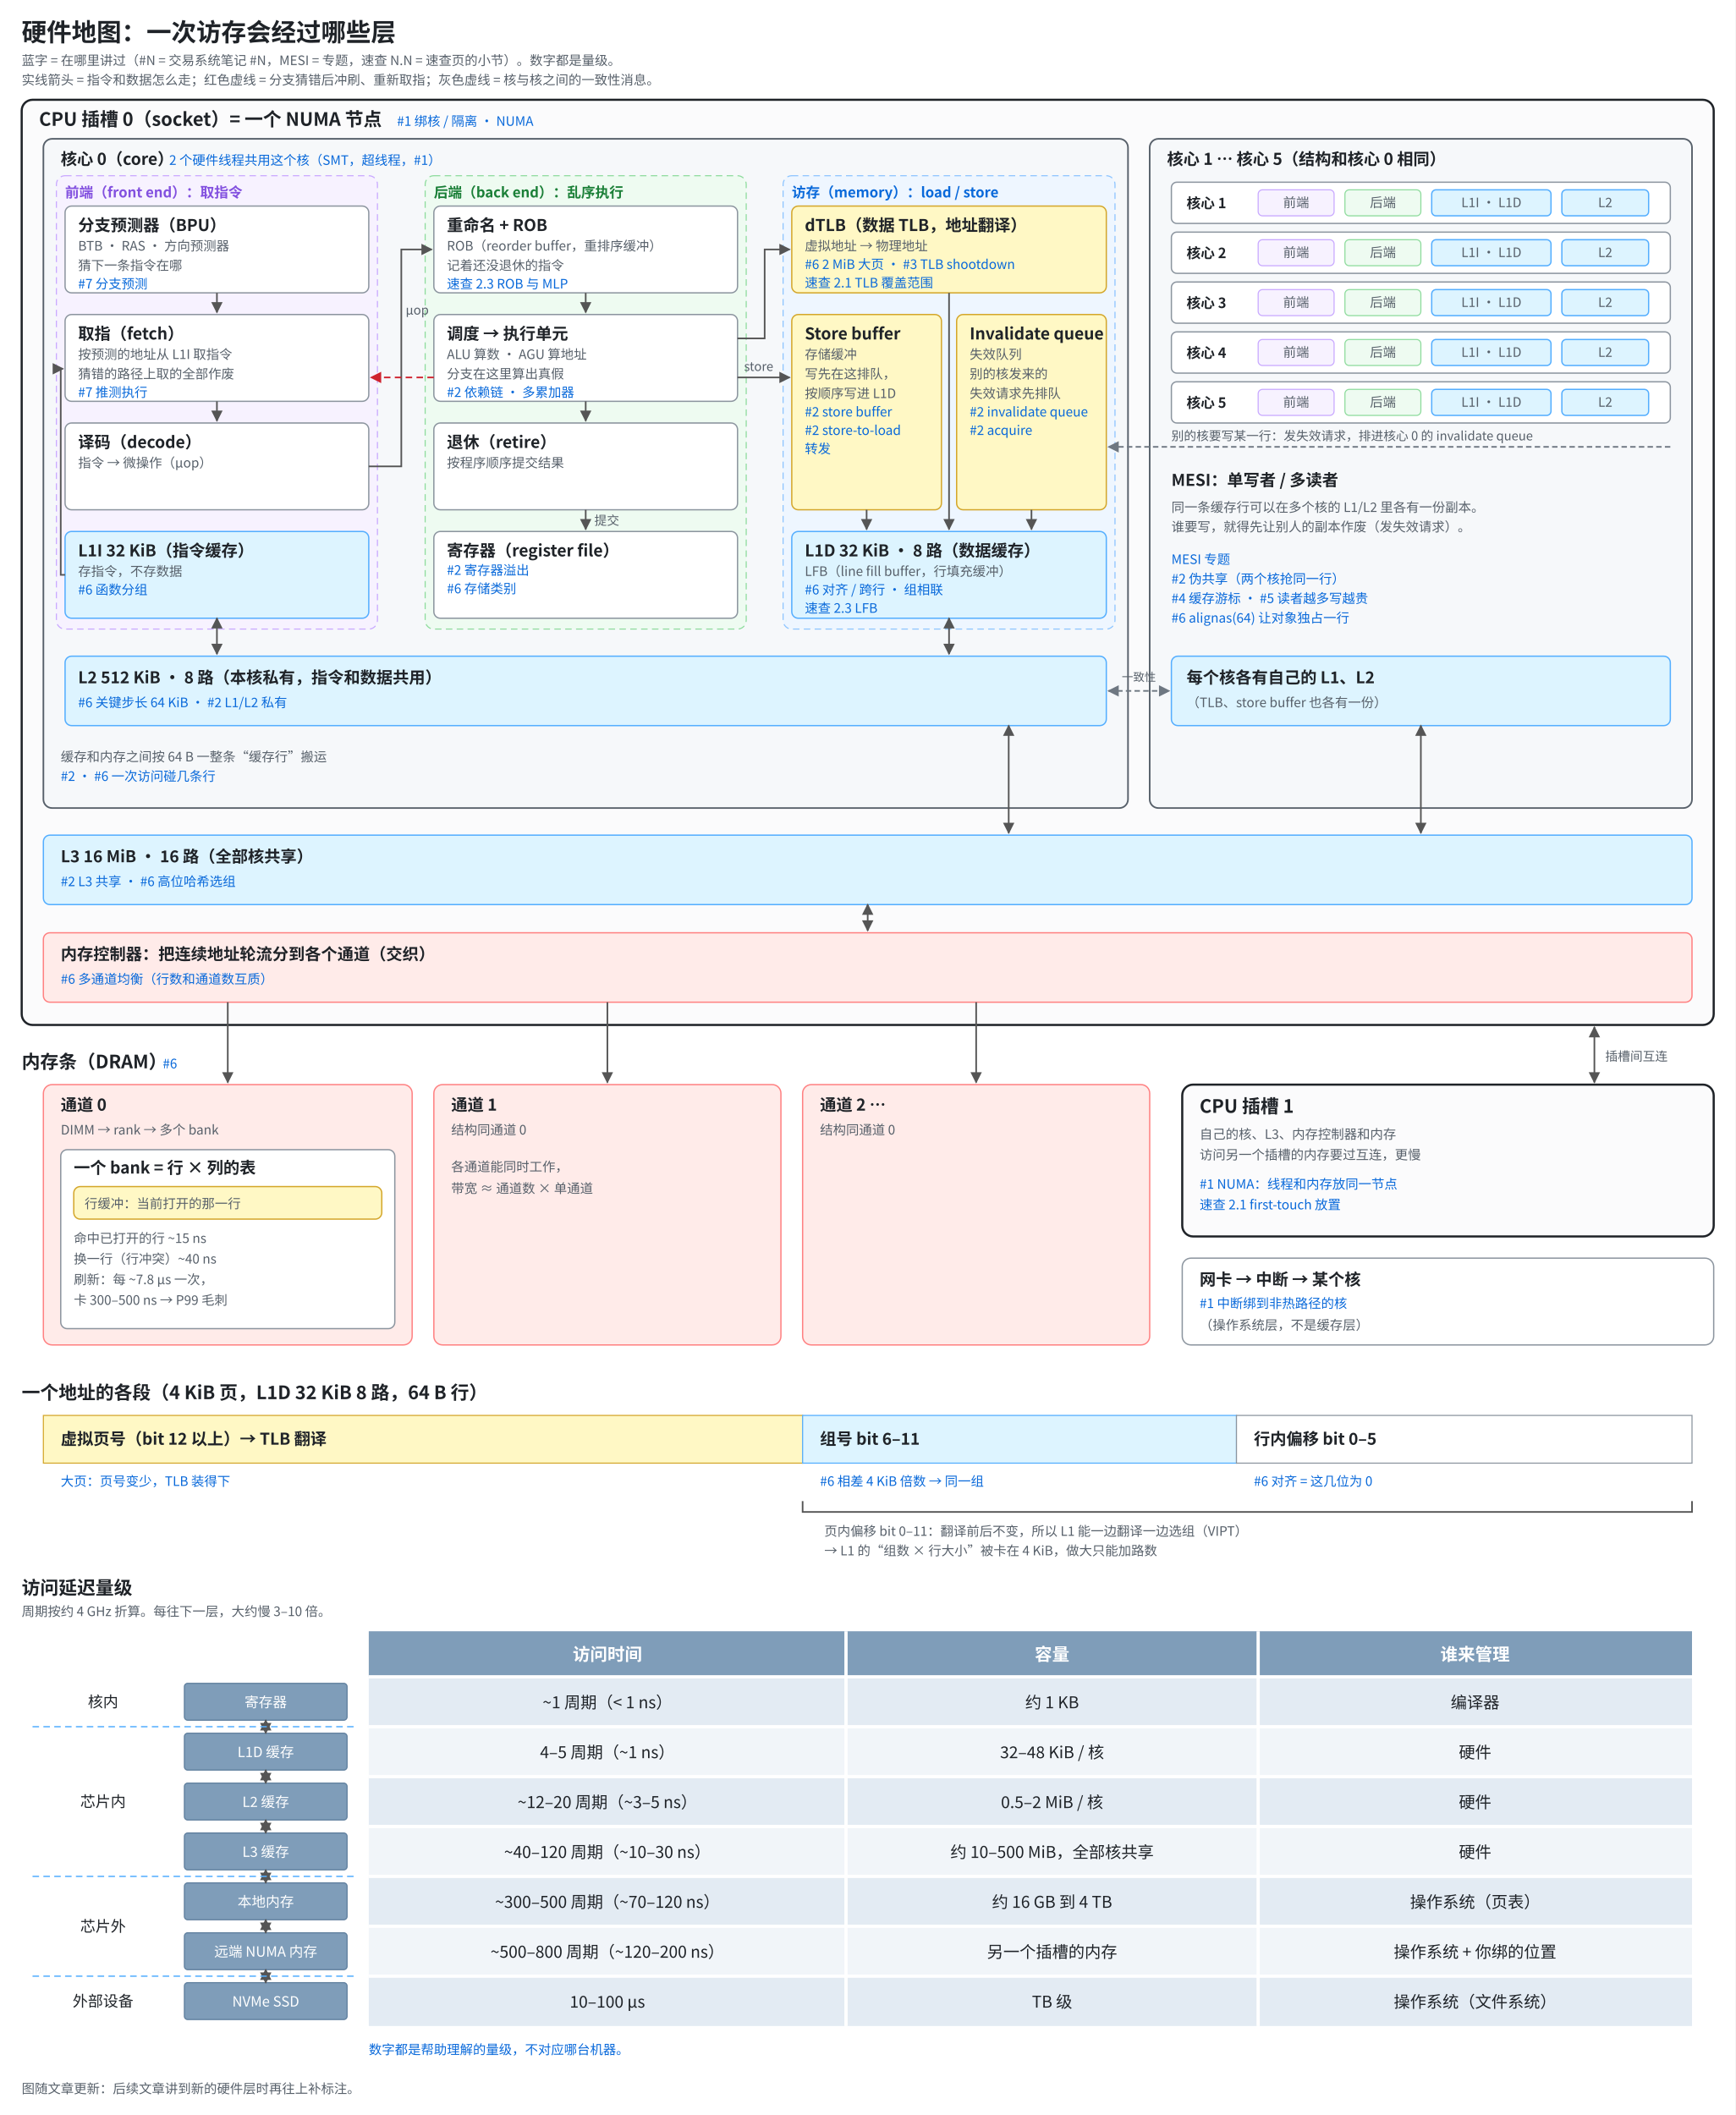
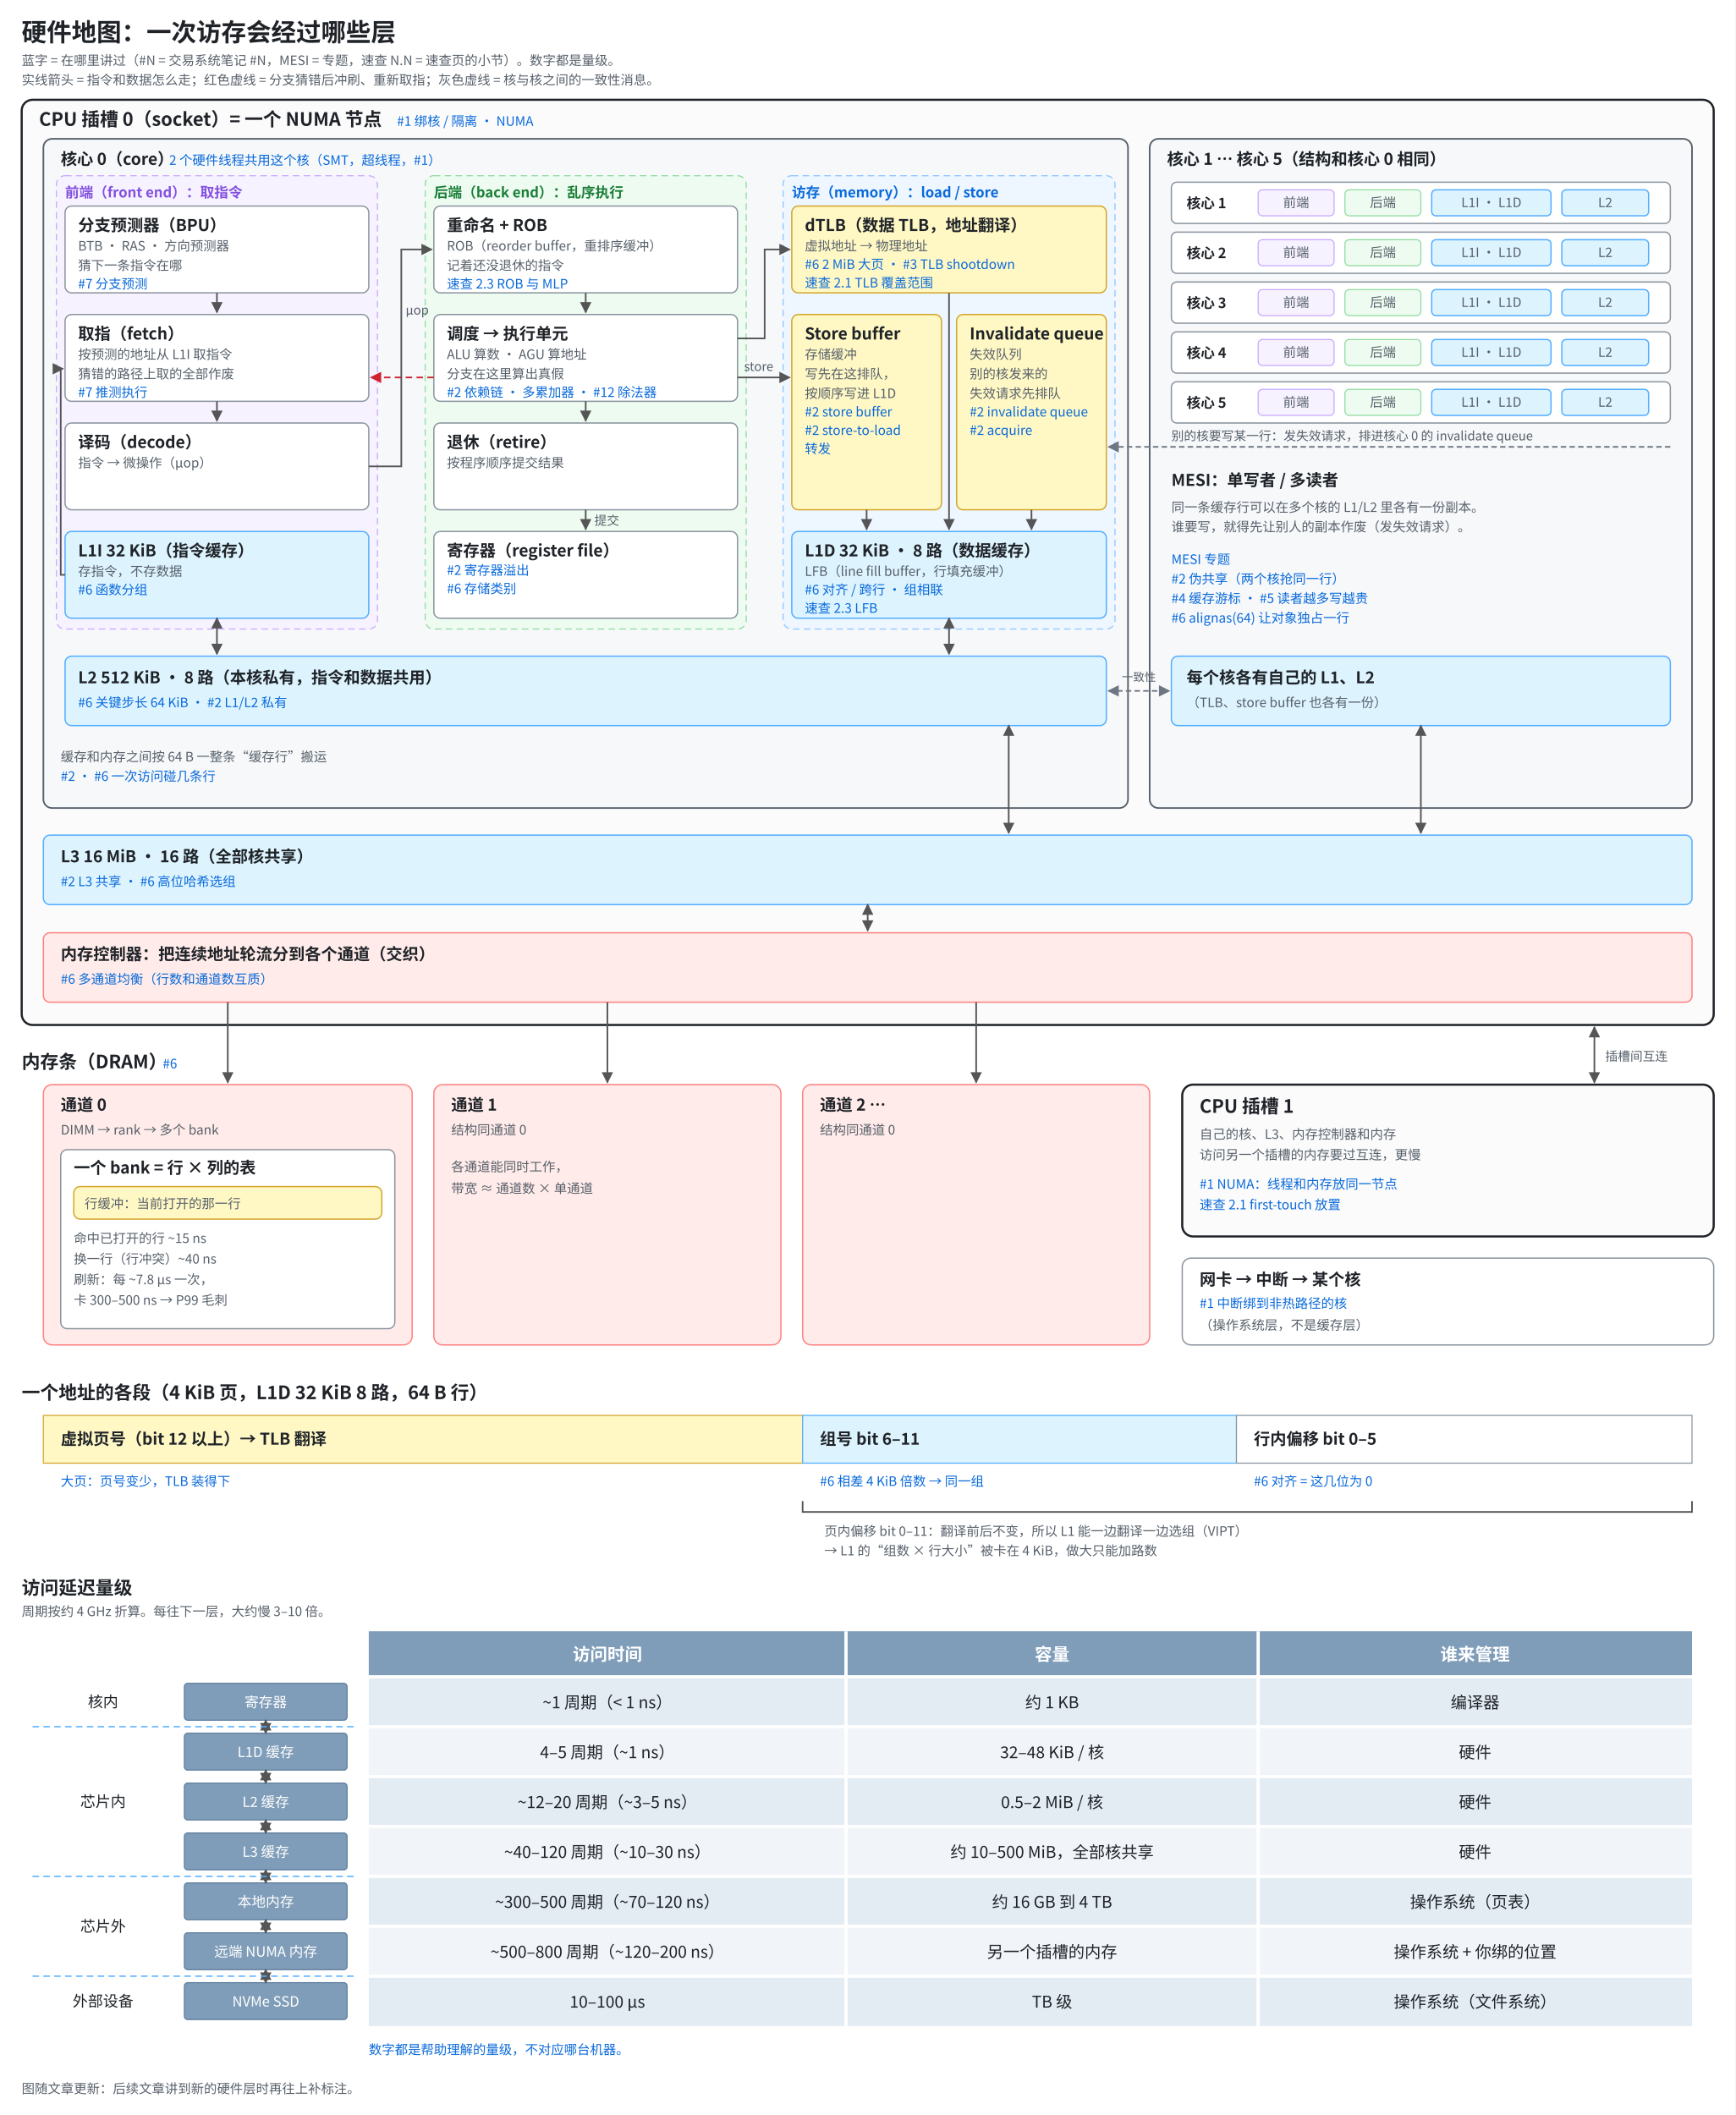
<svg xmlns="http://www.w3.org/2000/svg" viewBox="0 0 1600 1950" width="1600" height="1950" font-family="PingFang SC, Microsoft YaHei, Noto Sans CJK SC, sans-serif">
  <defs>
    <marker id="arr" viewBox="0 0 10 10" refX="9" refY="5" markerWidth="7" markerHeight="7" orient="auto-start-reverse">
      <path d="M0,0 L10,5 L0,10 z" fill="#555" />
    </marker>
    <marker id="arrR" viewBox="0 0 10 10" refX="9" refY="5" markerWidth="7" markerHeight="7" orient="auto-start-reverse">
      <path d="M0,0 L10,5 L0,10 z" fill="#cf222e" />
    </marker>
    <marker id="arrG" viewBox="0 0 10 10" refX="9" refY="5" markerWidth="7" markerHeight="7" orient="auto-start-reverse">
      <path d="M0,0 L10,5 L0,10 z" fill="#6e7781" />
    </marker>
    <style>
      .t  { font-size: 15px; font-weight: 600; fill: #1f2328; }
      .s  { font-size: 12px; fill: #57606a; }
      .h  { font-size: 17px; font-weight: 700; fill: #1f2328; }
      .tag{ font-size: 12px; fill: #0969da; }
      .lab{ font-size: 11.5px; fill: #57606a; }
      .lane-h { font-size: 13px; font-weight: 700; }
      .box   { fill: #ffffff; stroke: #8c959f; stroke-width: 1.2; }
      .core  { fill: #f6f8fa; stroke: #57606a; stroke-width: 1.5; }
      .sock  { fill: #fbfbfc; stroke: #1f2328; stroke-width: 2; }
      .cache { fill: #ddf4ff; stroke: #54aeff; stroke-width: 1.2; }
      .buf   { fill: #fff8c5; stroke: #d4a72c; stroke-width: 1.2; }
      .mem   { fill: #ffebe9; stroke: #ff8182; stroke-width: 1.2; }
      .line  { stroke: #555; stroke-width: 1.5; fill: none; }
      .flush { stroke: #cf222e; stroke-width: 1.5; fill: none; stroke-dasharray: 6 4; }
      .coh   { stroke: #6e7781; stroke-width: 1.5; fill: none; stroke-dasharray: 5 3; }
    </style>
  </defs>
  <rect x="0" y="0" width="1600" height="1950" fill="#ffffff" />
  <text x="20" y="38" class="h" style="font-size:23px">硬件地图：一次访存会经过哪些层</text>
  <text x="20" y="60" class="s">蓝字 = 在哪里讲过（#N = 交易系统笔记 #N，MESI = 专题，速查 N.N = 速查页的小节）。数字都是量级。</text>
  <text x="20" y="78" class="s">实线箭头 = 指令和数据怎么走；红色虚线 = 分支猜错后冲刷、重新取指；灰色虚线 = 核与核之间的一致性消息。</text>
  <rect x="20" y="92" width="1560" height="853" rx="10" class="sock" />
  <text x="36" y="116" class="h">CPU 插槽 0（socket）= 一个 NUMA 节点</text>
  <text x="366" y="116" class="tag">#1 绑核 / 隔离 · NUMA</text>
  <rect x="40" y="128" width="1000" height="617" rx="8" class="core" />
  <text x="56" y="152" class="t">核心 0（core）</text>
  <text x="156" y="152" class="tag">2 个硬件线程共用这个核（SMT，超线程，#1）</text>
  <rect x="52" y="162" width="296" height="418" rx="8" fill="#f7f2ff" stroke="#c8a8ff" stroke-dasharray="6 4" />
  <text x="60" y="182" class="lane-h" style="fill:#8250df">前端（front end）：取指令</text>
  <rect x="392" y="162" width="296" height="418" rx="8" fill="#eefbf1" stroke="#8ddb9c" stroke-dasharray="6 4" />
  <text x="400" y="182" class="lane-h" style="fill:#1a7f37">后端（back end）：乱序执行</text>
  <rect x="722" y="162" width="306" height="418" rx="8" fill="#eef6ff" stroke="#8cc4ff" stroke-dasharray="6 4" />
  <text x="730" y="182" class="lane-h" style="fill:#0969da">访存（memory）：load / store</text>
  <rect x="60" y="190" width="280" height="80" rx="6" class="box" />
  <text x="72" y="213" class="t">分支预测器（BPU）</text>
  <text x="72" y="231" class="s">BTB · RAS · 方向预测器</text>
  <text x="72" y="249" class="s">猜下一条指令在哪</text>
  <text x="72" y="266" class="tag">#7 分支预测</text>
  <rect x="60" y="290" width="280" height="80" rx="6" class="box" />
  <text x="72" y="313" class="t">取指（fetch）</text>
  <text x="72" y="331" class="s">按预测的地址从 L1I 取指令</text>
  <text x="72" y="349" class="s">猜错的路径上取的全部作废</text>
  <text x="72" y="366" class="tag">#7 推测执行</text>
  <rect x="60" y="390" width="280" height="80" rx="6" class="box" />
  <text x="72" y="413" class="t">译码（decode）</text>
  <text x="72" y="431" class="s">指令 → 微操作（µop）</text>
  <rect x="60" y="490" width="280" height="80" rx="6" class="cache" />
  <text x="72" y="513" class="t">L1I 32 KiB（指令缓存）</text>
  <text x="72" y="531" class="s">存指令，不存数据</text>
  <text x="72" y="548" class="tag">#6 函数分组</text>
  <rect x="400" y="190" width="280" height="80" rx="6" class="box" />
  <text x="412" y="213" class="t">重命名 + ROB</text>
  <text x="412" y="231" class="s">ROB（reorder buffer，重排序缓冲）</text>
  <text x="412" y="249" class="s">记着还没退休的指令</text>
  <text x="412" y="266" class="tag">速查 2.3 ROB 与 MLP</text>
  <rect x="400" y="290" width="280" height="80" rx="6" class="box" />
  <text x="412" y="313" class="t">调度 → 执行单元</text>
  <text x="412" y="331" class="s">ALU 算数 · AGU 算地址</text>
  <text x="412" y="349" class="s">分支在这里算出真假</text>
-   <text x="412" y="366" class="tag">#2 依赖链 · 多累加器</text>
+   <text x="412" y="366" class="tag">#2 依赖链 · 多累加器 · #12 除法器</text>
  <rect x="400" y="390" width="280" height="80" rx="6" class="box" />
  <text x="412" y="413" class="t">退休（retire）</text>
  <text x="412" y="431" class="s">按程序顺序提交结果</text>
  <rect x="400" y="490" width="280" height="80" rx="6" class="box" />
  <text x="412" y="513" class="t">寄存器（register file）</text>
  <text x="412" y="530" class="tag">#2 寄存器溢出</text>
  <text x="412" y="547" class="tag">#6 存储类别</text>
  <rect x="730" y="190" width="290" height="80" rx="6" class="buf" />
  <text x="742" y="213" class="t">dTLB（数据 TLB，地址翻译）</text>
  <text x="742" y="231" class="s">虚拟地址 → 物理地址</text>
  <text x="742" y="248" class="tag">#6 2 MiB 大页 · #3 TLB shootdown</text>
  <text x="742" y="265" class="tag">速查 2.1 TLB 覆盖范围</text>
  <rect x="730" y="290" width="138" height="180" rx="6" class="buf" />
  <text x="742" y="313" class="t">Store buffer</text>
  <text x="742" y="331" class="s">存储缓冲</text>
  <text x="742" y="349" class="s">写先在这排队，</text>
  <text x="742" y="367" class="s">按顺序写进 L1D</text>
  <text x="742" y="384" class="tag">#2 store buffer</text>
  <text x="742" y="401" class="tag">#2 store-to-load</text>
  <text x="742" y="418" class="tag">转发</text>
  <rect x="882" y="290" width="138" height="180" rx="6" class="buf" />
  <text x="894" y="313" class="t">Invalidate queue</text>
  <text x="894" y="331" class="s">失效队列</text>
  <text x="894" y="349" class="s">别的核发来的</text>
  <text x="894" y="367" class="s">失效请求先排队</text>
  <text x="894" y="384" class="tag">#2 invalidate queue</text>
  <text x="894" y="401" class="tag">#2 acquire</text>
  <rect x="730" y="490" width="290" height="80" rx="6" class="cache" />
  <text x="742" y="513" class="t">L1D 32 KiB · 8 路（数据缓存）</text>
  <text x="742" y="531" class="s">LFB（line fill buffer，行填充缓冲）</text>
  <text x="742" y="548" class="tag">#6 对齐 / 跨行 · 组相联</text>
  <text x="742" y="565" class="tag">速查 2.3 LFB</text>
  <rect x="60" y="605" width="960" height="64" rx="6" class="cache" />
  <text x="72" y="630" class="t">L2 512 KiB · 8 路（本核私有，指令和数据共用）</text>
  <text x="72" y="652" class="tag">#6 关键步长 64 KiB · #2 L1/L2 私有</text>
  <text x="56" y="702" class="s">缓存和内存之间按 64 B 一整条“缓存行”搬运</text>
  <text x="56" y="720" class="tag">#2 · #6 一次访问碰几条行</text>
  <path d="M200,270 L200,288" class="line" marker-end="url(#arr)" />
  <path d="M200,370 L200,388" class="line" marker-end="url(#arr)" />
  <path d="M60,530 L56,530 L56,340 L58,340" class="line" marker-end="url(#arr)" />
  <path d="M340,430 L370,430 L370,230 L398,230" class="line" marker-end="url(#arr)" />
  <text x="374" y="290" class="lab">µop</text>
  <path d="M540,270 L540,288" class="line" marker-end="url(#arr)" />
  <path d="M540,370 L540,388" class="line" marker-end="url(#arr)" />
  <path d="M540,470 L540,488" class="line" marker-end="url(#arr)" />
  <text x="548" y="484" class="lab">提交</text>
  <path d="M400,348 L342,348" class="flush" marker-end="url(#arrR)" />
  <path d="M680,312 L705,312 L705,230 L728,230" class="line" marker-end="url(#arr)" />
  <path d="M680,348 L728,348" class="line" marker-end="url(#arr)" />
  <text x="686" y="342" class="lab">store</text>
  <path d="M875,270 L875,488" class="line" marker-end="url(#arr)" />
  <path d="M799,470 L799,488" class="line" marker-end="url(#arr)" />
  <path d="M951,470 L951,488" class="line" marker-end="url(#arr)" />
  <path d="M200,570 L200,603" class="line" marker-start="url(#arr)" marker-end="url(#arr)" />
  <path d="M875,570 L875,603" class="line" marker-start="url(#arr)" marker-end="url(#arr)" />
  <rect x="1060" y="128" width="500" height="617" rx="8" class="core" />
  <text x="1076" y="152" class="t">核心 1 … 核心 5（结构和核心 0 相同）</text>
  <rect x="1080" y="168" width="460" height="38" rx="5" class="box" />
  <text x="1094" y="192" class="t" style="font-size:13px">核心 1</text>
  <rect x="1160" y="175" width="70" height="24" rx="4" fill="#f7f2ff" stroke="#c8a8ff" />
  <text x="1195.0" y="191" class="s" text-anchor="middle">前端</text>
  <rect x="1240" y="175" width="70" height="24" rx="4" fill="#eefbf1" stroke="#8ddb9c" />
  <text x="1275.0" y="191" class="s" text-anchor="middle">后端</text>
  <rect x="1320" y="175" width="110" height="24" rx="4" class="cache" />
  <text x="1375.0" y="191" class="s" text-anchor="middle">L1I · L1D</text>
  <rect x="1440" y="175" width="80" height="24" rx="4" class="cache" />
  <text x="1480.0" y="191" class="s" text-anchor="middle">L2</text>
  <rect x="1080" y="214" width="460" height="38" rx="5" class="box" />
  <text x="1094" y="238" class="t" style="font-size:13px">核心 2</text>
  <rect x="1160" y="221" width="70" height="24" rx="4" fill="#f7f2ff" stroke="#c8a8ff" />
  <text x="1195.0" y="237" class="s" text-anchor="middle">前端</text>
  <rect x="1240" y="221" width="70" height="24" rx="4" fill="#eefbf1" stroke="#8ddb9c" />
  <text x="1275.0" y="237" class="s" text-anchor="middle">后端</text>
  <rect x="1320" y="221" width="110" height="24" rx="4" class="cache" />
  <text x="1375.0" y="237" class="s" text-anchor="middle">L1I · L1D</text>
  <rect x="1440" y="221" width="80" height="24" rx="4" class="cache" />
  <text x="1480.0" y="237" class="s" text-anchor="middle">L2</text>
  <rect x="1080" y="260" width="460" height="38" rx="5" class="box" />
  <text x="1094" y="284" class="t" style="font-size:13px">核心 3</text>
  <rect x="1160" y="267" width="70" height="24" rx="4" fill="#f7f2ff" stroke="#c8a8ff" />
  <text x="1195.0" y="283" class="s" text-anchor="middle">前端</text>
  <rect x="1240" y="267" width="70" height="24" rx="4" fill="#eefbf1" stroke="#8ddb9c" />
  <text x="1275.0" y="283" class="s" text-anchor="middle">后端</text>
  <rect x="1320" y="267" width="110" height="24" rx="4" class="cache" />
  <text x="1375.0" y="283" class="s" text-anchor="middle">L1I · L1D</text>
  <rect x="1440" y="267" width="80" height="24" rx="4" class="cache" />
  <text x="1480.0" y="283" class="s" text-anchor="middle">L2</text>
  <rect x="1080" y="306" width="460" height="38" rx="5" class="box" />
  <text x="1094" y="330" class="t" style="font-size:13px">核心 4</text>
  <rect x="1160" y="313" width="70" height="24" rx="4" fill="#f7f2ff" stroke="#c8a8ff" />
  <text x="1195.0" y="329" class="s" text-anchor="middle">前端</text>
  <rect x="1240" y="313" width="70" height="24" rx="4" fill="#eefbf1" stroke="#8ddb9c" />
  <text x="1275.0" y="329" class="s" text-anchor="middle">后端</text>
  <rect x="1320" y="313" width="110" height="24" rx="4" class="cache" />
  <text x="1375.0" y="329" class="s" text-anchor="middle">L1I · L1D</text>
  <rect x="1440" y="313" width="80" height="24" rx="4" class="cache" />
  <text x="1480.0" y="329" class="s" text-anchor="middle">L2</text>
  <rect x="1080" y="352" width="460" height="38" rx="5" class="box" />
  <text x="1094" y="376" class="t" style="font-size:13px">核心 5</text>
  <rect x="1160" y="359" width="70" height="24" rx="4" fill="#f7f2ff" stroke="#c8a8ff" />
  <text x="1195.0" y="375" class="s" text-anchor="middle">前端</text>
  <rect x="1240" y="359" width="70" height="24" rx="4" fill="#eefbf1" stroke="#8ddb9c" />
  <text x="1275.0" y="375" class="s" text-anchor="middle">后端</text>
  <rect x="1320" y="359" width="110" height="24" rx="4" class="cache" />
  <text x="1375.0" y="375" class="s" text-anchor="middle">L1I · L1D</text>
  <rect x="1440" y="359" width="80" height="24" rx="4" class="cache" />
  <text x="1480.0" y="375" class="s" text-anchor="middle">L2</text>
  <text x="1080" y="448" class="t">MESI：单写者 / 多读者</text>
  <text x="1080" y="472" class="s">同一条缓存行可以在多个核的 L1/L2 里各有一份副本。</text>
  <text x="1080" y="490" class="s">谁要写，就得先让别人的副本作废（发失效请求）。</text>
  <text x="1080" y="520" class="tag">MESI 专题</text>
  <text x="1080" y="538" class="tag">#2 伪共享（两个核抢同一行）</text>
  <text x="1080" y="556" class="tag">#4 缓存游标 · #5 读者越多写越贵</text>
  <text x="1080" y="574" class="tag">#6 alignas(64) 让对象独占一行</text>
  <rect x="1080" y="605" width="460" height="64" rx="6" class="cache" />
  <text x="1094" y="630" class="t">每个核各有自己的 L1、L2</text>
  <text x="1094" y="652" class="s">（TLB、store buffer 也各有一份）</text>
  <path d="M1540,412 L1022,412" class="coh" marker-end="url(#arrG)" />
  <text x="1080" y="406" class="lab">别的核要写某一行：发失效请求，排进核心 0 的 invalidate queue</text>
  <path d="M1022,637 L1078,637" class="coh" marker-start="url(#arrG)" marker-end="url(#arrG)" />
  <text x="1050.0" y="628" class="lab" text-anchor="middle" style="font-size:10.5px">一致性</text>
  <rect x="40" y="770" width="1520" height="64" rx="6" class="cache" />
  <text x="56" y="795" class="t">L3 16 MiB · 16 路（全部核共享）</text>
  <text x="56" y="817" class="tag">#2 L3 共享 · #6 高位哈希选组</text>
  <path d="M930,669 L930,768" class="line" marker-start="url(#arr)" marker-end="url(#arr)" />
  <path d="M1310,669 L1310,768" class="line" marker-start="url(#arr)" marker-end="url(#arr)" />
  <rect x="40" y="860" width="1520" height="64" rx="6" class="mem" />
  <text x="56" y="885" class="t">内存控制器：把连续地址轮流分到各个通道（交织）</text>
  <text x="56" y="907" class="tag">#6 多通道均衡（行数和通道数互质）</text>
  <path d="M800,834 L800,858" class="line" marker-start="url(#arr)" marker-end="url(#arr)" />
  <text x="20" y="985" class="h">内存条（DRAM）</text>
  <text x="150" y="985" class="tag">#6</text>
  <path d="M210,924 L210,998" class="line" marker-end="url(#arr)" />
  <path d="M560,924 L560,998" class="line" marker-end="url(#arr)" />
  <path d="M900,924 L900,998" class="line" marker-end="url(#arr)" />
  <rect x="40" y="1000" width="340" height="240" rx="8" class="mem" />
  <text x="56" y="1024" class="t">通道 0</text>
  <text x="56" y="1046" class="s">DIMM → rank → 多个 bank</text>
  <rect x="56" y="1060" width="308" height="165" rx="6" class="box" />
  <text x="68" y="1082" class="t">一个 bank = 行 × 列的表</text>
  <rect x="68" y="1094" width="284" height="30" rx="6" class="buf" />
  <text x="78" y="1114" class="s">行缓冲：当前打开的那一行</text>
  <text x="68" y="1146" class="s">命中已打开的行 ~15 ns</text>
  <text x="68" y="1165" class="s">换一行（行冲突）~40 ns</text>
  <text x="68" y="1184" class="s">刷新：每 ~7.8 µs 一次，</text>
  <text x="68" y="1203" class="s">卡 300–500 ns → P99 毛刺</text>
  <rect x="400" y="1000" width="320" height="240" rx="8" class="mem" />
  <text x="416" y="1024" class="t">通道 1</text>
  <text x="416" y="1046" class="s">结构同通道 0</text>
  <text x="416" y="1080" class="s">各通道能同时工作，</text>
  <text x="416" y="1100" class="s">带宽 ≈ 通道数 × 单通道</text>
  <rect x="740" y="1000" width="320" height="240" rx="8" class="mem" />
  <text x="756" y="1024" class="t">通道 2 …</text>
  <text x="756" y="1046" class="s">结构同通道 0</text>
  <rect x="1090" y="1000" width="490" height="140" rx="10" class="sock" />
  <text x="1106" y="1026" class="h">CPU 插槽 1</text>
  <text x="1106" y="1050" class="s">自己的核、L3、内存控制器和内存</text>
  <text x="1106" y="1069" class="s">访问另一个插槽的内存要过互连，更慢</text>
  <text x="1106" y="1096" class="tag">#1 NUMA：线程和内存放同一节点</text>
  <text x="1106" y="1115" class="tag">速查 2.1 first-touch 放置</text>
  <path d="M1470,947 L1470,998" class="line" marker-start="url(#arr)" marker-end="url(#arr)" />
  <text x="1480" y="978" class="lab">插槽间互连</text>
  <rect x="1090" y="1160" width="490" height="80" rx="8" class="box" />
  <text x="1106" y="1185" class="t">网卡 → 中断 → 某个核</text>
  <text x="1106" y="1206" class="tag">#1 中断绑到非热路径的核</text>
  <text x="1106" y="1226" class="s">（操作系统层，不是缓存层）</text>
  <text x="20" y="1290" class="h">一个地址的各段（4 KiB 页，L1D 32 KiB 8 路，64 B 行）</text>
  <rect x="40" y="1305" width="700" height="44" fill="#fff8c5" stroke="#d4a72c" />
  <text x="56" y="1332" class="t">虚拟页号（bit 12 以上）→ TLB 翻译</text>
  <text x="56" y="1370" class="tag">大页：页号变少，TLB 装得下</text>
  <rect x="740" y="1305" width="400" height="44" fill="#ddf4ff" stroke="#54aeff" />
  <text x="756" y="1332" class="t">组号 bit 6–11</text>
  <text x="756" y="1370" class="tag">#6 相差 4 KiB 倍数 → 同一组</text>
  <rect x="1140" y="1305" width="420" height="44" fill="#ffffff" stroke="#8c959f" />
  <text x="1156" y="1332" class="t">行内偏移 bit 0–5</text>
  <text x="1156" y="1370" class="tag">#6 对齐 = 这几位为 0</text>
  <path d="M740,1384 L740,1394 L1560,1394 L1560,1384" class="line" />
  <text x="760" y="1416" class="s">页内偏移 bit 0–11：翻译前后不变，所以 L1 能一边翻译一边选组（VIPT）</text>
  <text x="760" y="1434" class="s">→ L1 的“组数 × 行大小”被卡在 4 KiB，做大只能加路数</text>
  <text x="20" y="1470" class="h">访问延迟量级</text>
  <text x="20" y="1490" class="s">周期按约 4 GHz 折算。每往下一层，大约慢 3–10 倍。</text>
  <rect x="340" y="1504" width="1220" height="42" fill="#7f9db9" />
  <text x="560.0" y="1531" class="t" text-anchor="middle" style="font-size:16px;font-weight:700;fill:#ffffff">访问时间</text>
  <text x="970.0" y="1531" class="t" text-anchor="middle" style="font-size:16px;font-weight:700;fill:#ffffff">容量</text>
  <text x="1360.0" y="1531" class="t" text-anchor="middle" style="font-size:16px;font-weight:700;fill:#ffffff">谁来管理</text>
  <rect x="340" y="1546" width="1220" height="46" fill="#e3ebf3" />
  <line x1="340" y1="1546" x2="1560" y2="1546" stroke="#ffffff" stroke-width="3" />
  <text x="560.0" y="1575" class="t" text-anchor="middle" style="font-size:15px;font-weight:400">~1 周期（&lt; 1 ns）</text>
  <text x="970.0" y="1575" class="t" text-anchor="middle" style="font-size:15px;font-weight:400">约 1 KB</text>
  <text x="1360.0" y="1575" class="t" text-anchor="middle" style="font-size:15px;font-weight:400">编译器</text>
  <rect x="170" y="1552" width="150" height="34" rx="3" fill="#7f9db9" stroke="#5d7d9c" />
  <text x="245" y="1574" class="t" text-anchor="middle" style="font-size:13px;font-weight:400;fill:#ffffff">寄存器</text>
  <rect x="340" y="1592" width="1220" height="46" fill="#f1f5f9" />
  <line x1="340" y1="1592" x2="1560" y2="1592" stroke="#ffffff" stroke-width="3" />
  <text x="560.0" y="1621" class="t" text-anchor="middle" style="font-size:15px;font-weight:400">4–5 周期（~1 ns）</text>
  <text x="970.0" y="1621" class="t" text-anchor="middle" style="font-size:15px;font-weight:400">32–48 KiB / 核</text>
  <text x="1360.0" y="1621" class="t" text-anchor="middle" style="font-size:15px;font-weight:400">硬件</text>
  <rect x="170" y="1598" width="150" height="34" rx="3" fill="#7f9db9" stroke="#5d7d9c" />
  <text x="245" y="1620" class="t" text-anchor="middle" style="font-size:13px;font-weight:400;fill:#ffffff">L1D 缓存</text>
  <path d="M245,1586 L245,1598" class="line" marker-start="url(#arr)" marker-end="url(#arr)" />
  <rect x="340" y="1638" width="1220" height="46" fill="#e3ebf3" />
  <line x1="340" y1="1638" x2="1560" y2="1638" stroke="#ffffff" stroke-width="3" />
  <text x="560.0" y="1667" class="t" text-anchor="middle" style="font-size:15px;font-weight:400">~12–20 周期（~3–5 ns）</text>
  <text x="970.0" y="1667" class="t" text-anchor="middle" style="font-size:15px;font-weight:400">0.5–2 MiB / 核</text>
  <text x="1360.0" y="1667" class="t" text-anchor="middle" style="font-size:15px;font-weight:400">硬件</text>
  <rect x="170" y="1644" width="150" height="34" rx="3" fill="#7f9db9" stroke="#5d7d9c" />
  <text x="245" y="1666" class="t" text-anchor="middle" style="font-size:13px;font-weight:400;fill:#ffffff">L2 缓存</text>
  <path d="M245,1632 L245,1644" class="line" marker-start="url(#arr)" marker-end="url(#arr)" />
  <rect x="340" y="1684" width="1220" height="46" fill="#f1f5f9" />
  <line x1="340" y1="1684" x2="1560" y2="1684" stroke="#ffffff" stroke-width="3" />
  <text x="560.0" y="1713" class="t" text-anchor="middle" style="font-size:15px;font-weight:400">~40–120 周期（~10–30 ns）</text>
  <text x="970.0" y="1713" class="t" text-anchor="middle" style="font-size:15px;font-weight:400">约 10–500 MiB，全部核共享</text>
  <text x="1360.0" y="1713" class="t" text-anchor="middle" style="font-size:15px;font-weight:400">硬件</text>
  <rect x="170" y="1690" width="150" height="34" rx="3" fill="#7f9db9" stroke="#5d7d9c" />
  <text x="245" y="1712" class="t" text-anchor="middle" style="font-size:13px;font-weight:400;fill:#ffffff">L3 缓存</text>
  <path d="M245,1678 L245,1690" class="line" marker-start="url(#arr)" marker-end="url(#arr)" />
  <rect x="340" y="1730" width="1220" height="46" fill="#e3ebf3" />
  <line x1="340" y1="1730" x2="1560" y2="1730" stroke="#ffffff" stroke-width="3" />
  <text x="560.0" y="1759" class="t" text-anchor="middle" style="font-size:15px;font-weight:400">~300–500 周期（~70–120 ns）</text>
  <text x="970.0" y="1759" class="t" text-anchor="middle" style="font-size:15px;font-weight:400">约 16 GB 到 4 TB</text>
  <text x="1360.0" y="1759" class="t" text-anchor="middle" style="font-size:15px;font-weight:400">操作系统（页表）</text>
  <rect x="170" y="1736" width="150" height="34" rx="3" fill="#7f9db9" stroke="#5d7d9c" />
  <text x="245" y="1758" class="t" text-anchor="middle" style="font-size:13px;font-weight:400;fill:#ffffff">本地内存</text>
  <path d="M245,1724 L245,1736" class="line" marker-start="url(#arr)" marker-end="url(#arr)" />
  <rect x="340" y="1776" width="1220" height="46" fill="#f1f5f9" />
  <line x1="340" y1="1776" x2="1560" y2="1776" stroke="#ffffff" stroke-width="3" />
  <text x="560.0" y="1805" class="t" text-anchor="middle" style="font-size:15px;font-weight:400">~500–800 周期（~120–200 ns）</text>
  <text x="970.0" y="1805" class="t" text-anchor="middle" style="font-size:15px;font-weight:400">另一个插槽的内存</text>
  <text x="1360.0" y="1805" class="t" text-anchor="middle" style="font-size:15px;font-weight:400">操作系统 + 你绑的位置</text>
  <rect x="170" y="1782" width="150" height="34" rx="3" fill="#7f9db9" stroke="#5d7d9c" />
  <text x="245" y="1804" class="t" text-anchor="middle" style="font-size:13px;font-weight:400;fill:#ffffff">远端 NUMA 内存</text>
  <path d="M245,1770 L245,1782" class="line" marker-start="url(#arr)" marker-end="url(#arr)" />
  <rect x="340" y="1822" width="1220" height="46" fill="#e3ebf3" />
  <line x1="340" y1="1822" x2="1560" y2="1822" stroke="#ffffff" stroke-width="3" />
  <text x="560.0" y="1851" class="t" text-anchor="middle" style="font-size:15px;font-weight:400">10–100 µs</text>
  <text x="970.0" y="1851" class="t" text-anchor="middle" style="font-size:15px;font-weight:400">TB 级</text>
  <text x="1360.0" y="1851" class="t" text-anchor="middle" style="font-size:15px;font-weight:400">操作系统（文件系统）</text>
  <rect x="170" y="1828" width="150" height="34" rx="3" fill="#7f9db9" stroke="#5d7d9c" />
  <text x="245" y="1850" class="t" text-anchor="middle" style="font-size:13px;font-weight:400;fill:#ffffff">NVMe SSD</text>
  <path d="M245,1816 L245,1828" class="line" marker-start="url(#arr)" marker-end="url(#arr)" />
  <line x1="780" y1="1504" x2="780" y2="1868" stroke="#ffffff" stroke-width="3" />
  <line x1="1160" y1="1504" x2="1160" y2="1868" stroke="#ffffff" stroke-width="3" />
  <text x="95" y="1574" class="t" text-anchor="middle" style="font-size:14px;font-weight:400">核内</text>
  <text x="95" y="1666.0" class="t" text-anchor="middle" style="font-size:14px;font-weight:400">芯片内</text>
  <text x="95" y="1781.0" class="t" text-anchor="middle" style="font-size:14px;font-weight:400">芯片外</text>
  <text x="95" y="1850" class="t" text-anchor="middle" style="font-size:14px;font-weight:400">外部设备</text>
  <line x1="30" y1="1592" x2="330" y2="1592" stroke="#54aeff" stroke-width="1.2" stroke-dasharray="6 4" />
  <line x1="30" y1="1730" x2="330" y2="1730" stroke="#54aeff" stroke-width="1.2" stroke-dasharray="6 4" />
  <line x1="30" y1="1822" x2="330" y2="1822" stroke="#54aeff" stroke-width="1.2" stroke-dasharray="6 4" />
  <text x="340" y="1894" class="tag">数字都是帮助理解的量级，不对应哪台机器。</text>
  <text x="20" y="1930" class="s">图随文章更新：后续文章讲到新的硬件层时再往上补标注。</text>
</svg>
